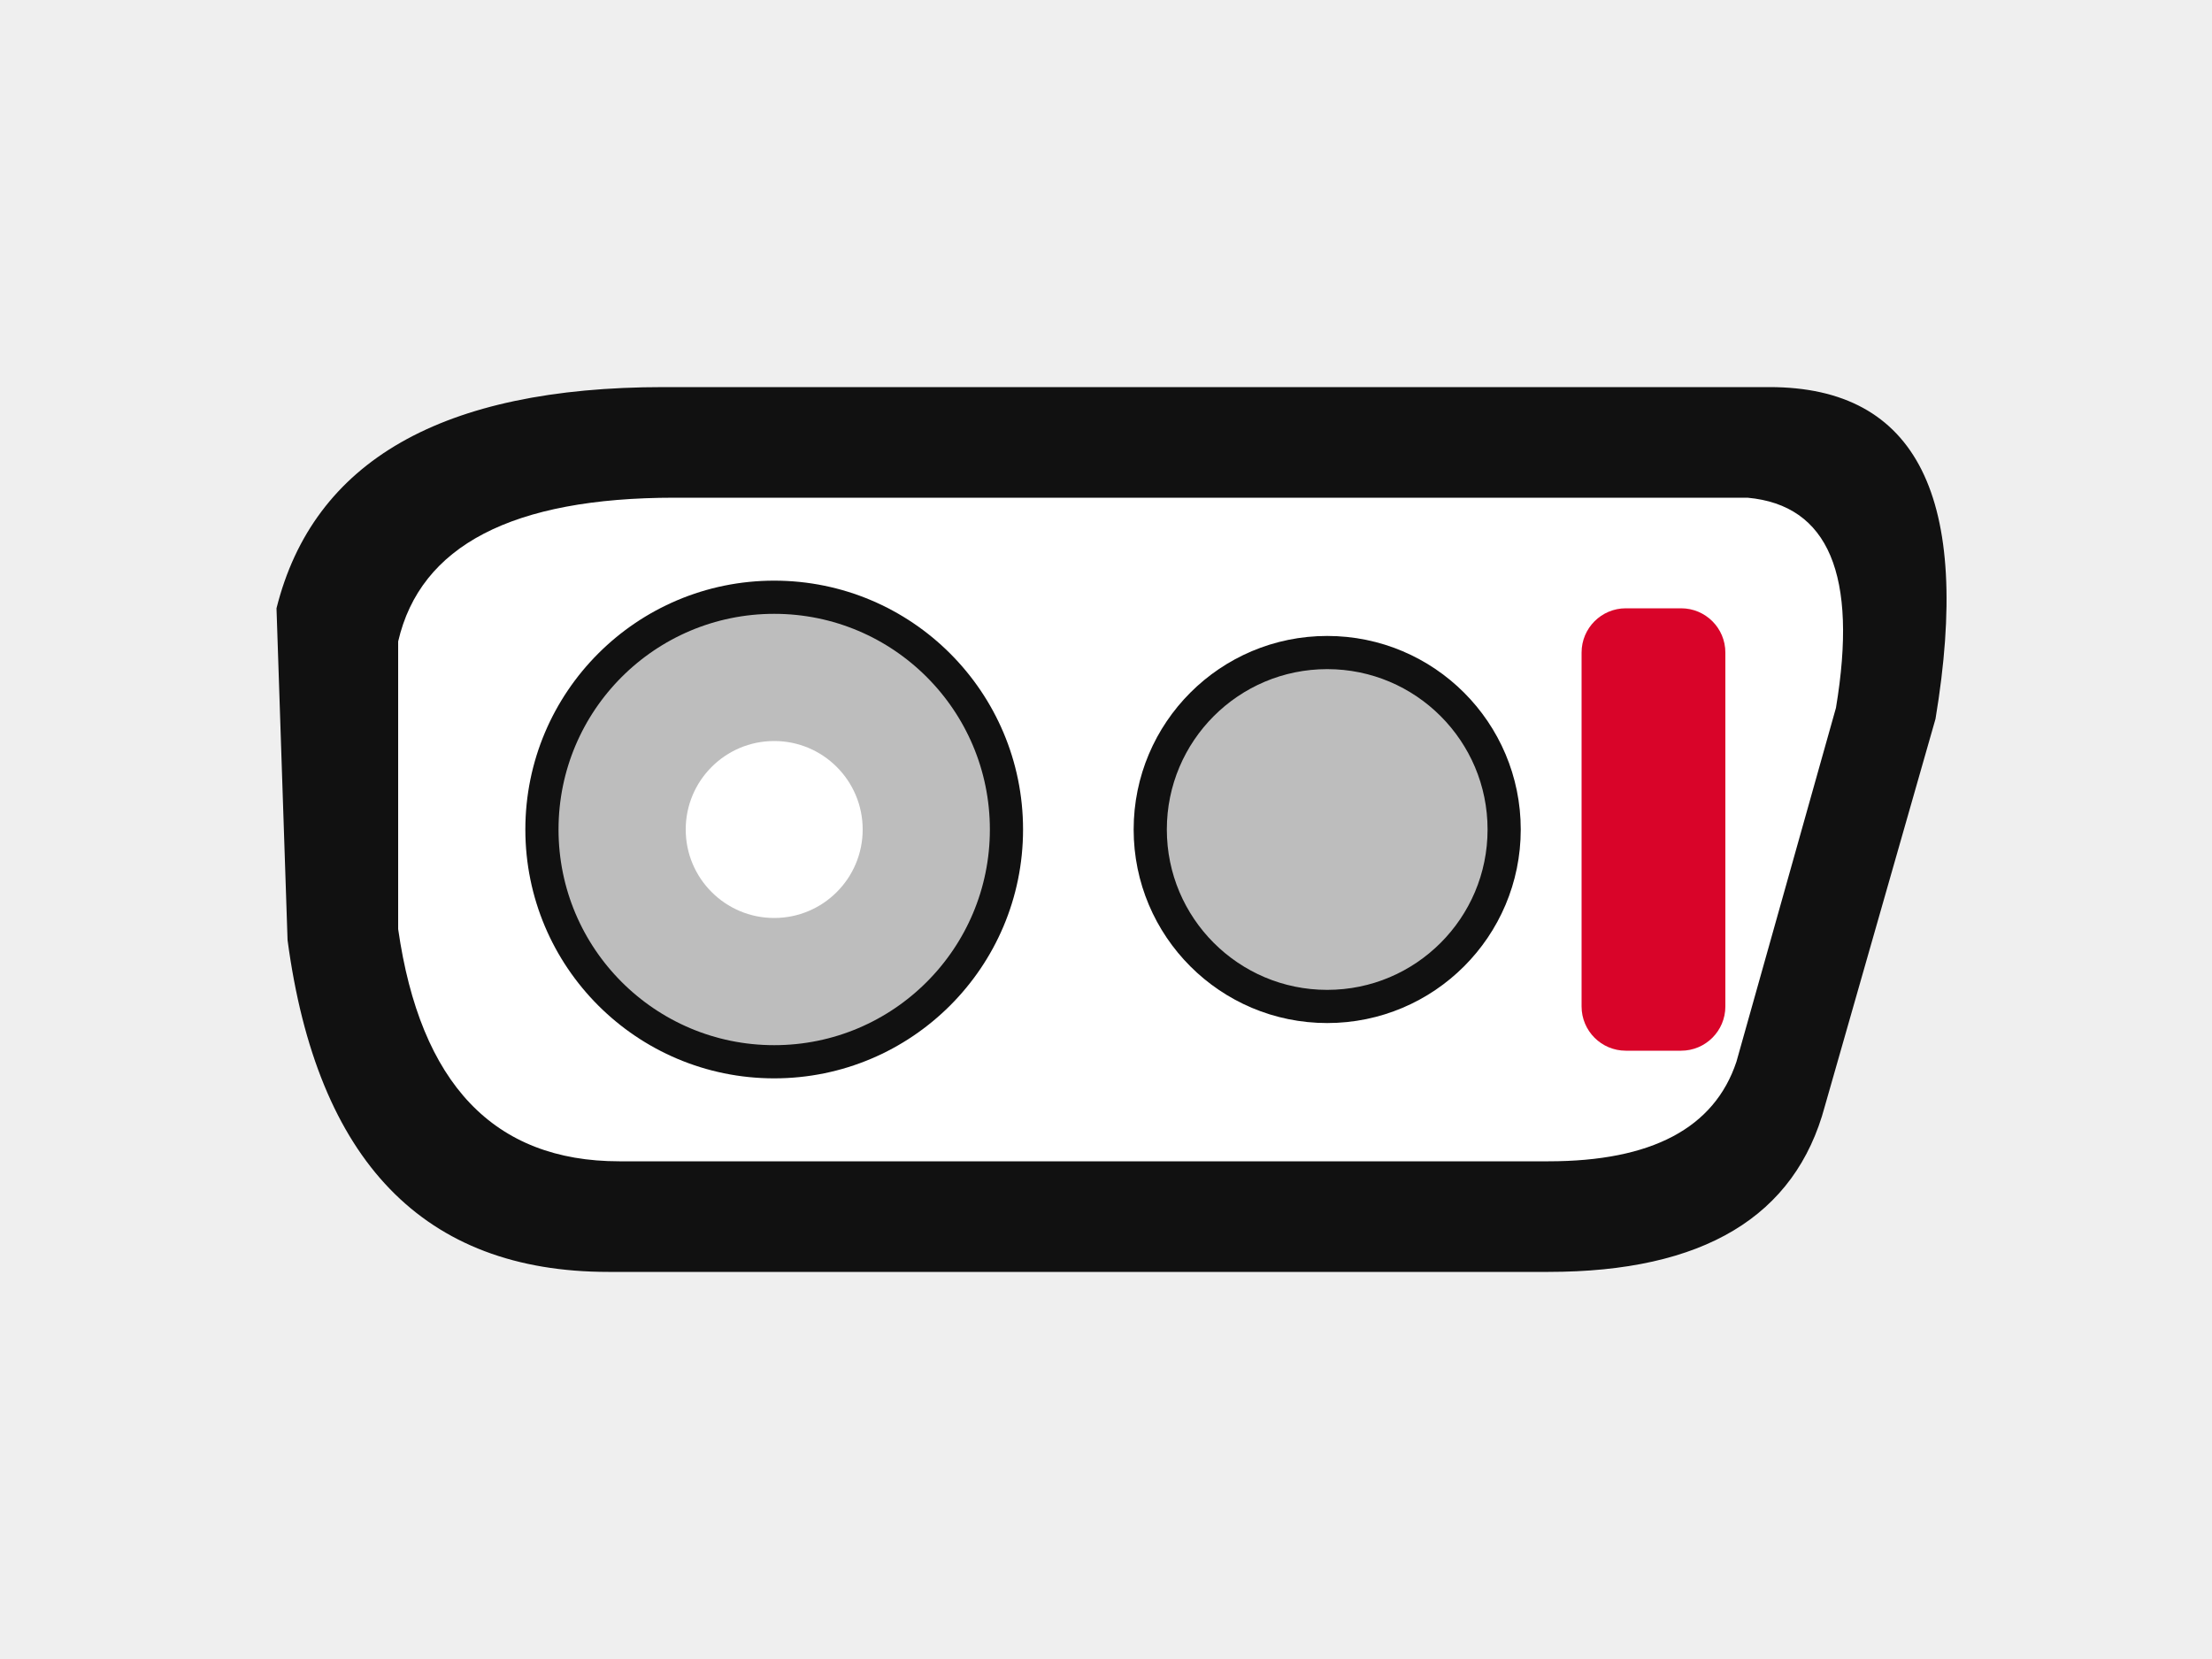
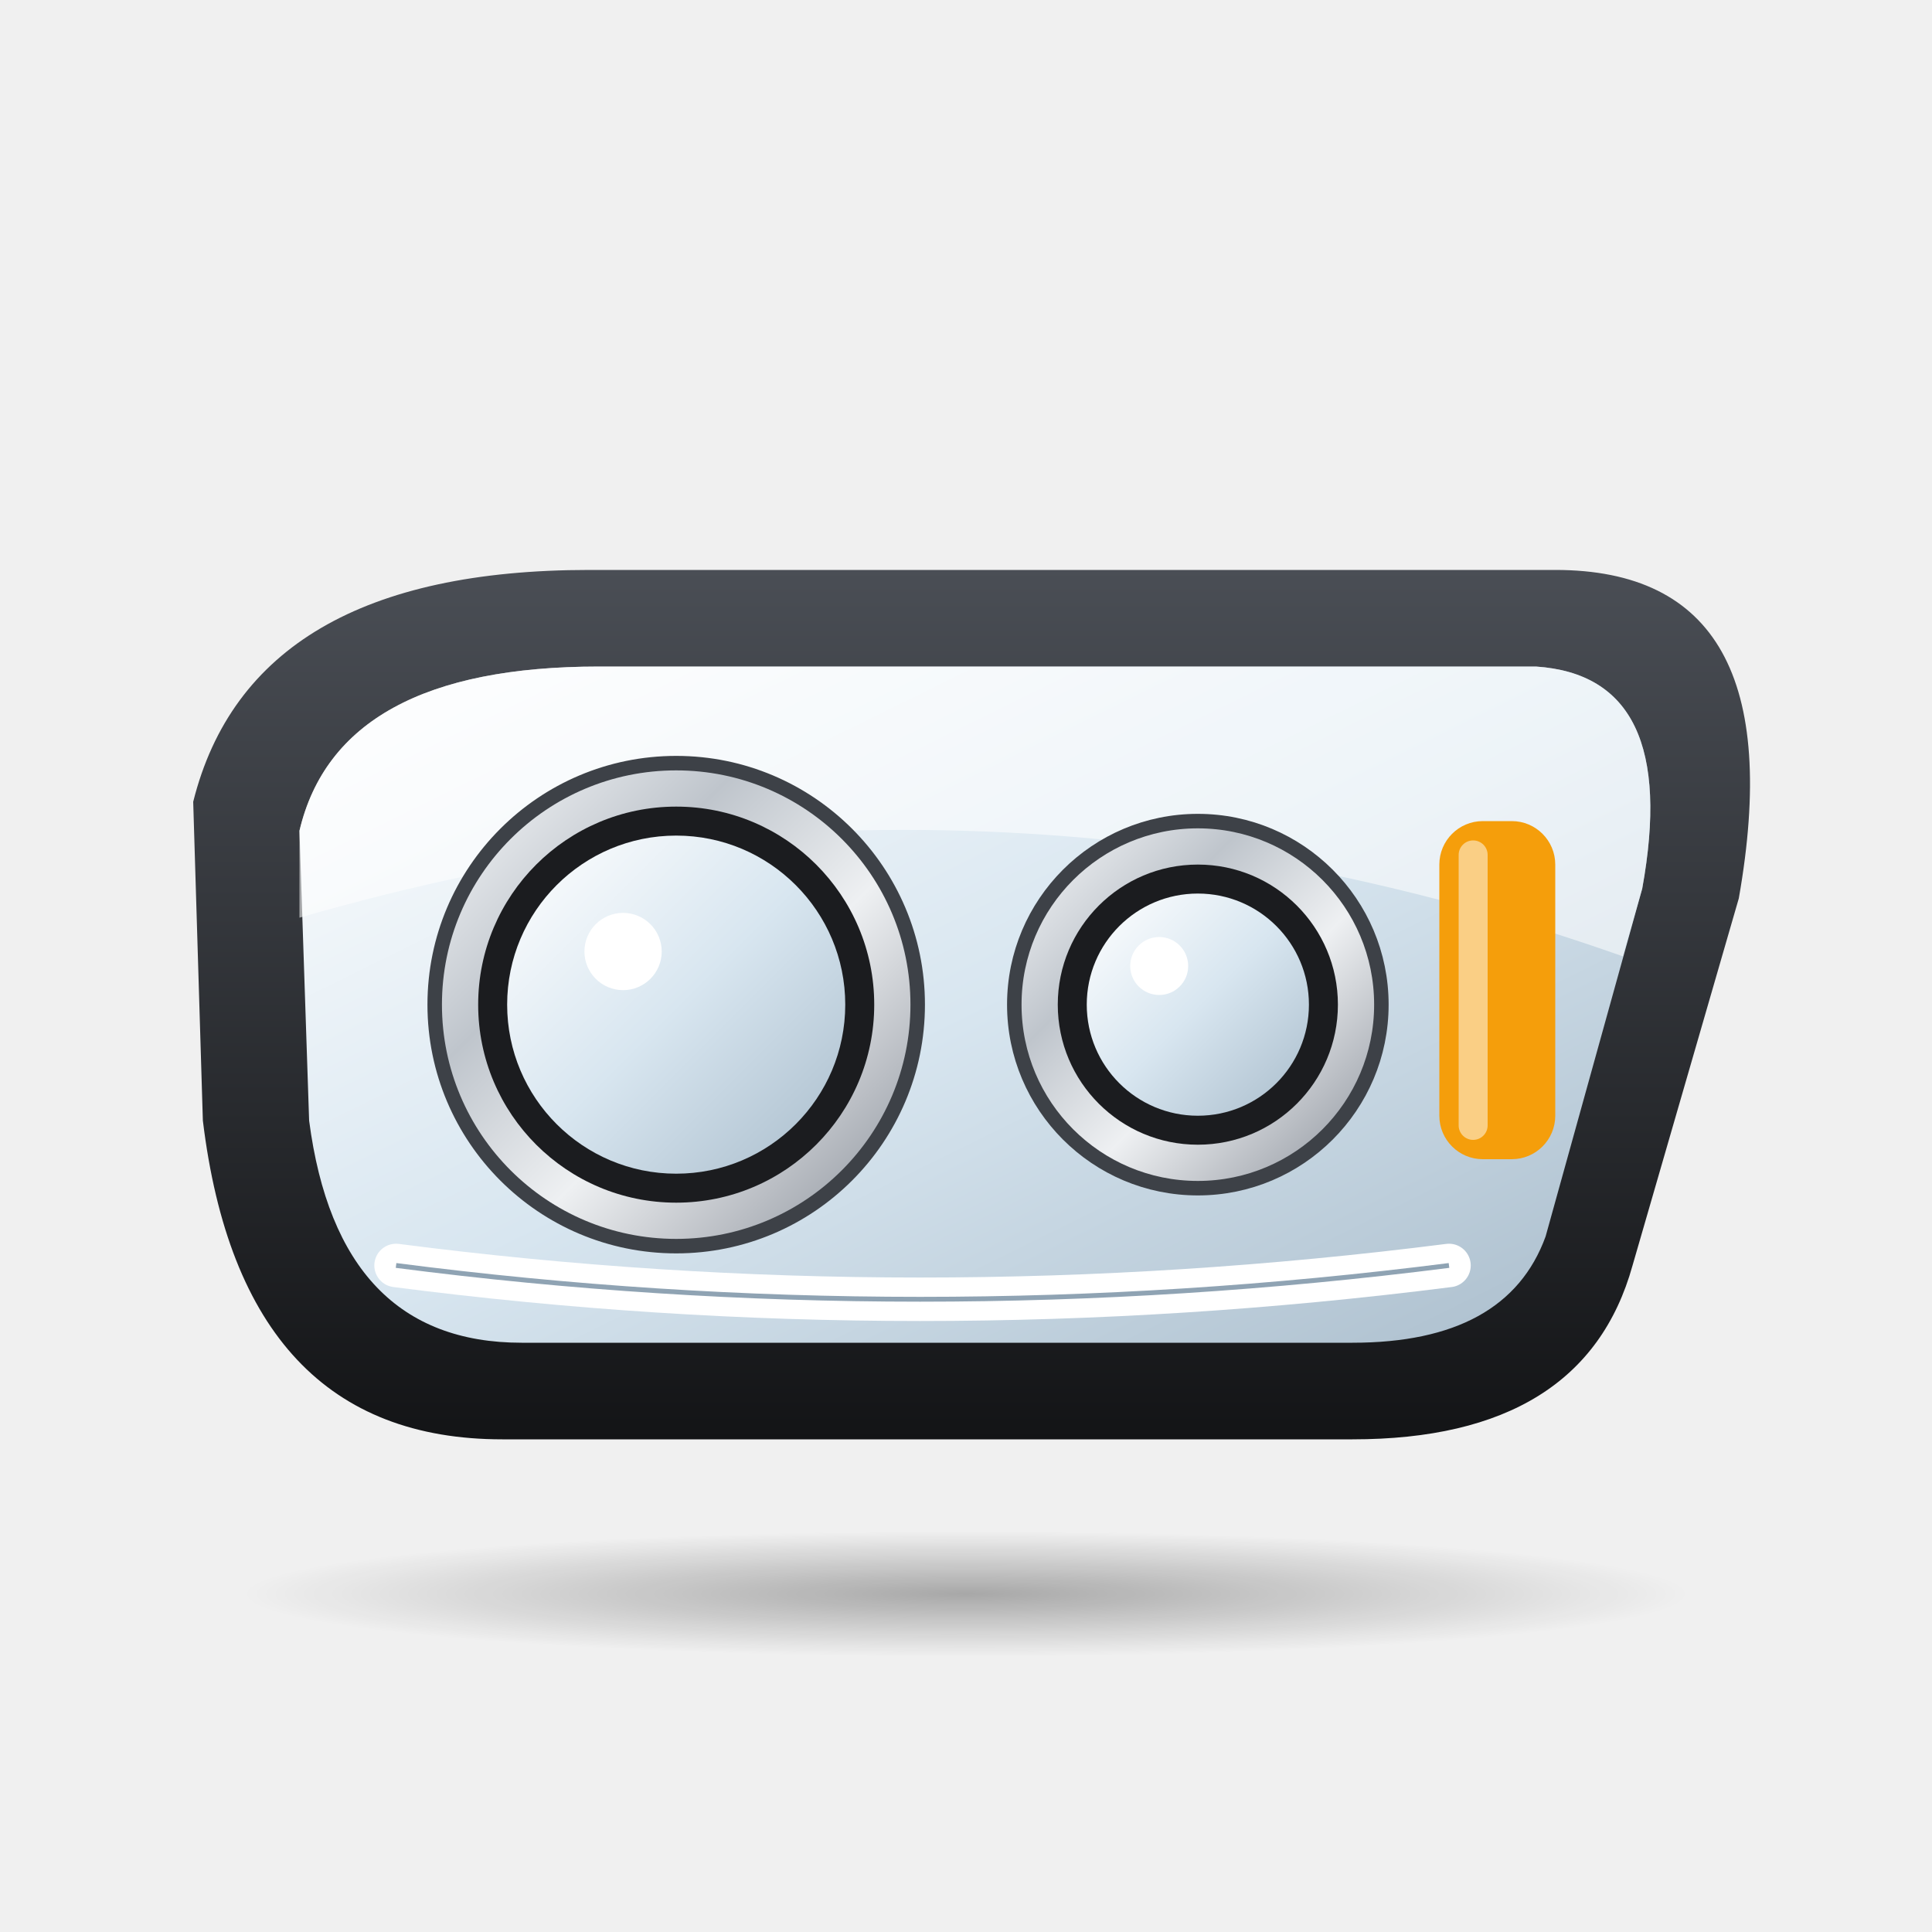
- <svg xmlns="http://www.w3.org/2000/svg" viewBox="0 0 400 300">
-   <rect width="400" height="300" fill="#EFEFEF" />
-   <path d="M50 110 Q60 70 120 70 H320 Q360 70 350 130 L330 200 Q322 230 280 230 H110 Q60 230 52 170z" fill="#111111" />
-   <path d="M72 116 Q78 90 122 90 H316 Q338 92 332 128 L314 192 Q308 210 280 210 H112 Q78 210 72 168z" fill="#FFFFFF" />
-   <circle cx="140" cy="150" r="42" fill="#BDBDBD" stroke="#111111" stroke-width="6" />
-   <circle cx="140" cy="150" r="16" fill="#FFFFFF" />
-   <circle cx="240" cy="150" r="32" fill="#BDBDBD" stroke="#111111" stroke-width="6" />
-   <rect x="286" y="110" width="26" height="80" rx="8" fill="#D90429" />
+ <svg xmlns="http://www.w3.org/2000/svg" viewBox="0 0 400 400">
+   <defs>
+     <linearGradient id="st" x1="0" y1="0" x2="1" y2="1">
+       <stop offset="0" stop-color="#fbfcfd" />
+       <stop offset=".32" stop-color="#bfc5cc" />
+       <stop offset=".58" stop-color="#eef0f2" />
+       <stop offset="1" stop-color="#858b95" />
+     </linearGradient>
+     <linearGradient id="cs" x1="0" x2="1" y1="0" y2="0">
+       <stop offset="0" stop-color="#737982" />
+       <stop offset=".28" stop-color="#d6dadf" />
+       <stop offset=".44" stop-color="#ffffff" />
+       <stop offset=".66" stop-color="#b7bcc4" />
+       <stop offset="1" stop-color="#666c75" />
+     </linearGradient>
+     <linearGradient id="cw" x1="0" x2="1" y1="0" y2="0">
+       <stop offset="0" stop-color="#c4c8ce" />
+       <stop offset=".4" stop-color="#ffffff" />
+       <stop offset=".7" stop-color="#eceef0" />
+       <stop offset="1" stop-color="#aeb3ba" />
+     </linearGradient>
+     <linearGradient id="cr" x1="0" x2="1" y1="0" y2="0">
+       <stop offset="0" stop-color="#7c0116" />
+       <stop offset=".26" stop-color="#e3122d" />
+       <stop offset=".42" stop-color="#ff7482" />
+       <stop offset=".62" stop-color="#d90429" />
+       <stop offset="1" stop-color="#6e0113" />
+     </linearGradient>
+     <linearGradient id="cd" x1="0" x2="1" y1="0" y2="0">
+       <stop offset="0" stop-color="#090a0b" />
+       <stop offset=".28" stop-color="#3d4147" />
+       <stop offset=".42" stop-color="#6a7078" />
+       <stop offset=".64" stop-color="#232528" />
+       <stop offset="1" stop-color="#060607" />
+     </linearGradient>
+     <linearGradient id="rd" x1="0" y1="0" x2="0" y2="1">
+       <stop offset="0" stop-color="#ff4a5e" />
+       <stop offset=".5" stop-color="#d90429" />
+       <stop offset="1" stop-color="#96021b" />
+     </linearGradient>
+     <linearGradient id="dk" x1="0" y1="0" x2="0" y2="1">
+       <stop offset="0" stop-color="#4a4e55" />
+       <stop offset="1" stop-color="#131416" />
+     </linearGradient>
+     <linearGradient id="gl" x1="0" y1="0" x2="1" y2="1">
+       <stop offset="0" stop-color="#ffffff" />
+       <stop offset=".5" stop-color="#d8e6f0" />
+       <stop offset="1" stop-color="#a9bccb" />
+     </linearGradient>
+     <radialGradient id="rub">
+       <stop offset=".55" stop-color="#34373c" />
+       <stop offset=".85" stop-color="#1b1c1f" />
+       <stop offset="1" stop-color="#050506" />
+     </radialGradient>
+     <radialGradient id="hub">
+       <stop offset="0" stop-color="#7b8089" />
+       <stop offset="1" stop-color="#2a2c30" />
+     </radialGradient>
+     <radialGradient id="sh">
+       <stop offset="0" stop-color="#000" stop-opacity=".3" />
+       <stop offset="1" stop-color="#000" stop-opacity="0" />
+     </radialGradient>
+   </defs>
+   <ellipse cx="200" cy="330" rx="150" ry="13" fill="url(#sh)" />
+   <path d="M40 166Q52 118 122 118H322Q372 118 360 186L338 262Q328 298 280 298H104Q50 298 42 232Z" fill="url(#dk)" />
+   <path d="M62 172Q70 138 124 138H318Q348 140 340 184L320 256Q312 278 280 278H108Q70 278 64 232Z" fill="url(#gl)" />
+   <path d="M62 172Q70 138 124 138H318Q348 140 340 184L336 198Q200 150 62 190Z" fill="#fff" fill-opacity=".55" />
+   <circle cx="140" cy="208" r="50" fill="url(#st)" stroke="#3d4147" stroke-width="3" />
+   <circle cx="140" cy="208" r="41" fill="#1b1c1f" />
+   <circle cx="140" cy="208" r="35" fill="url(#gl)" />
+   <circle cx="129" cy="197" r="8" fill="#fff" />
+   <circle cx="248" cy="208" r="38" fill="url(#st)" stroke="#3d4147" stroke-width="3" />
+   <circle cx="248" cy="208" r="29" fill="#1b1c1f" />
+   <circle cx="248" cy="208" r="23" fill="url(#gl)" />
+   <circle cx="240" cy="200" r="6" fill="#fff" />
+   <path d="M82 262Q190 276 300 262" fill="none" stroke="#fff" stroke-width="9" stroke-linecap="round" />
+   <path d="M82 262Q190 276 300 262" fill="none" stroke="#8fa3b3" stroke-width="1" />
+   <rect x="298" y="170" width="24" height="70" rx="9" fill="#f59e0b" />
+   <rect x="302" y="174" width="6" height="62" rx="3" fill="#fff" fill-opacity=".5" />
</svg>
